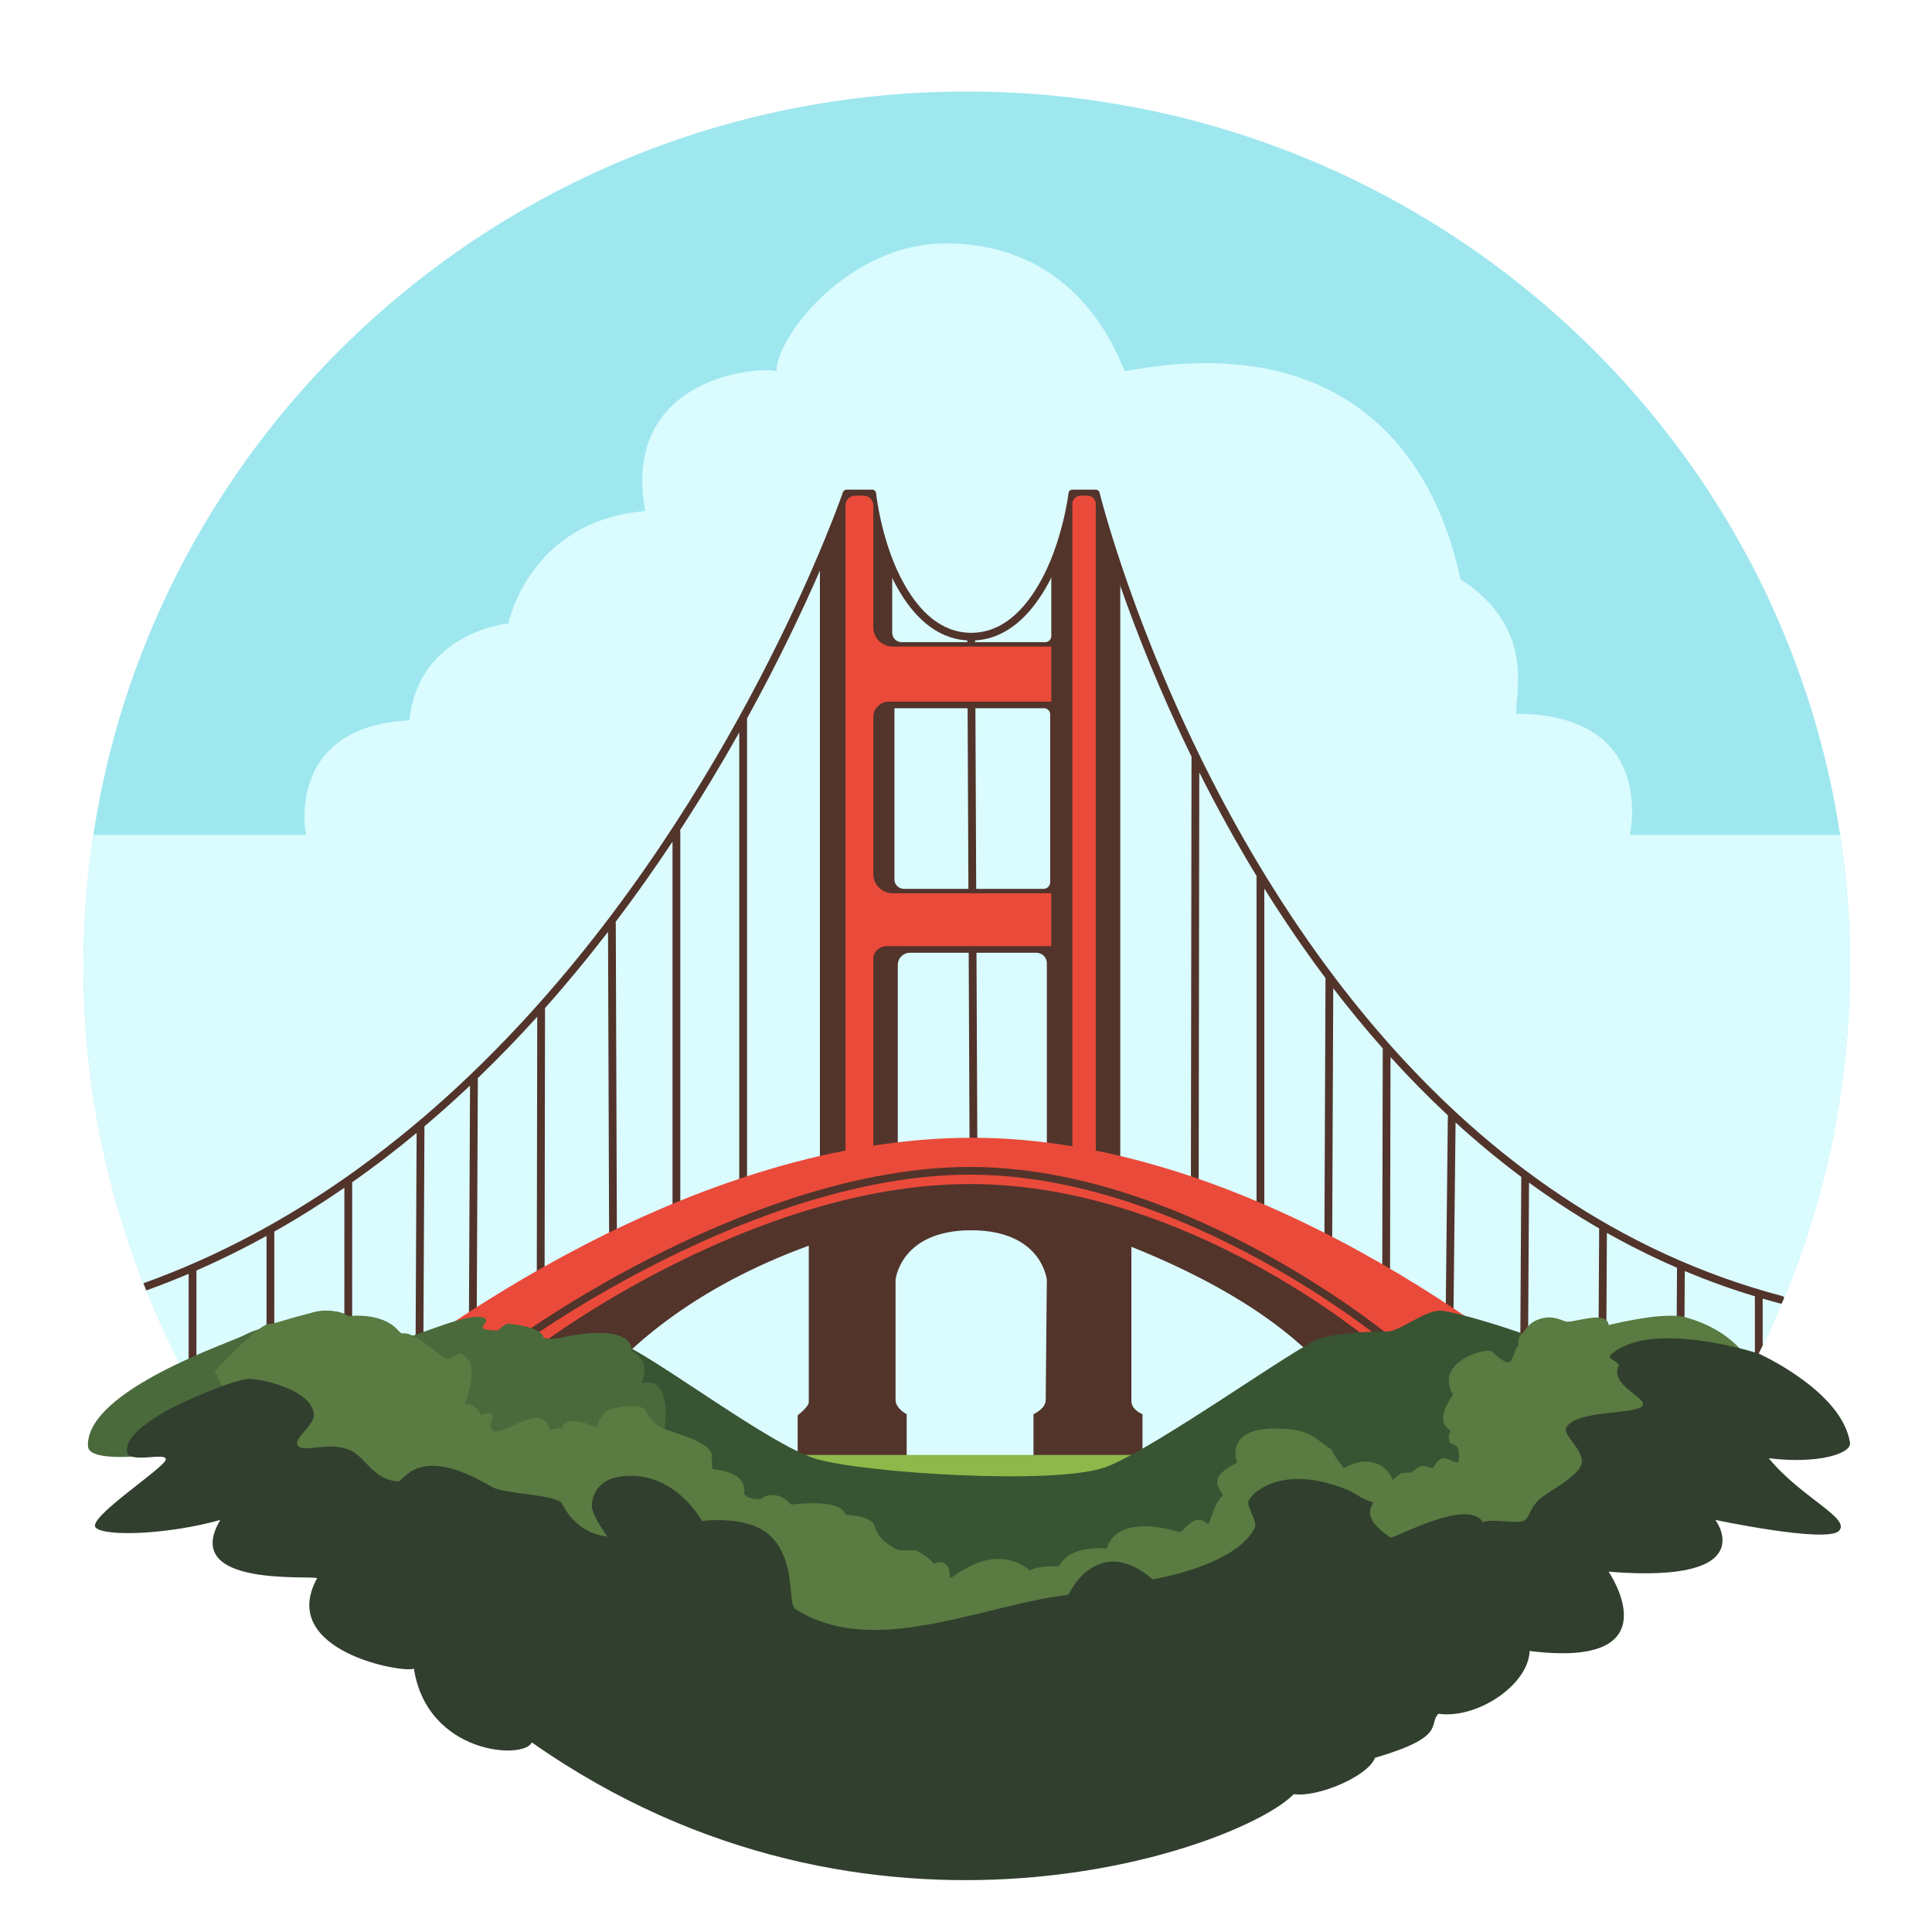
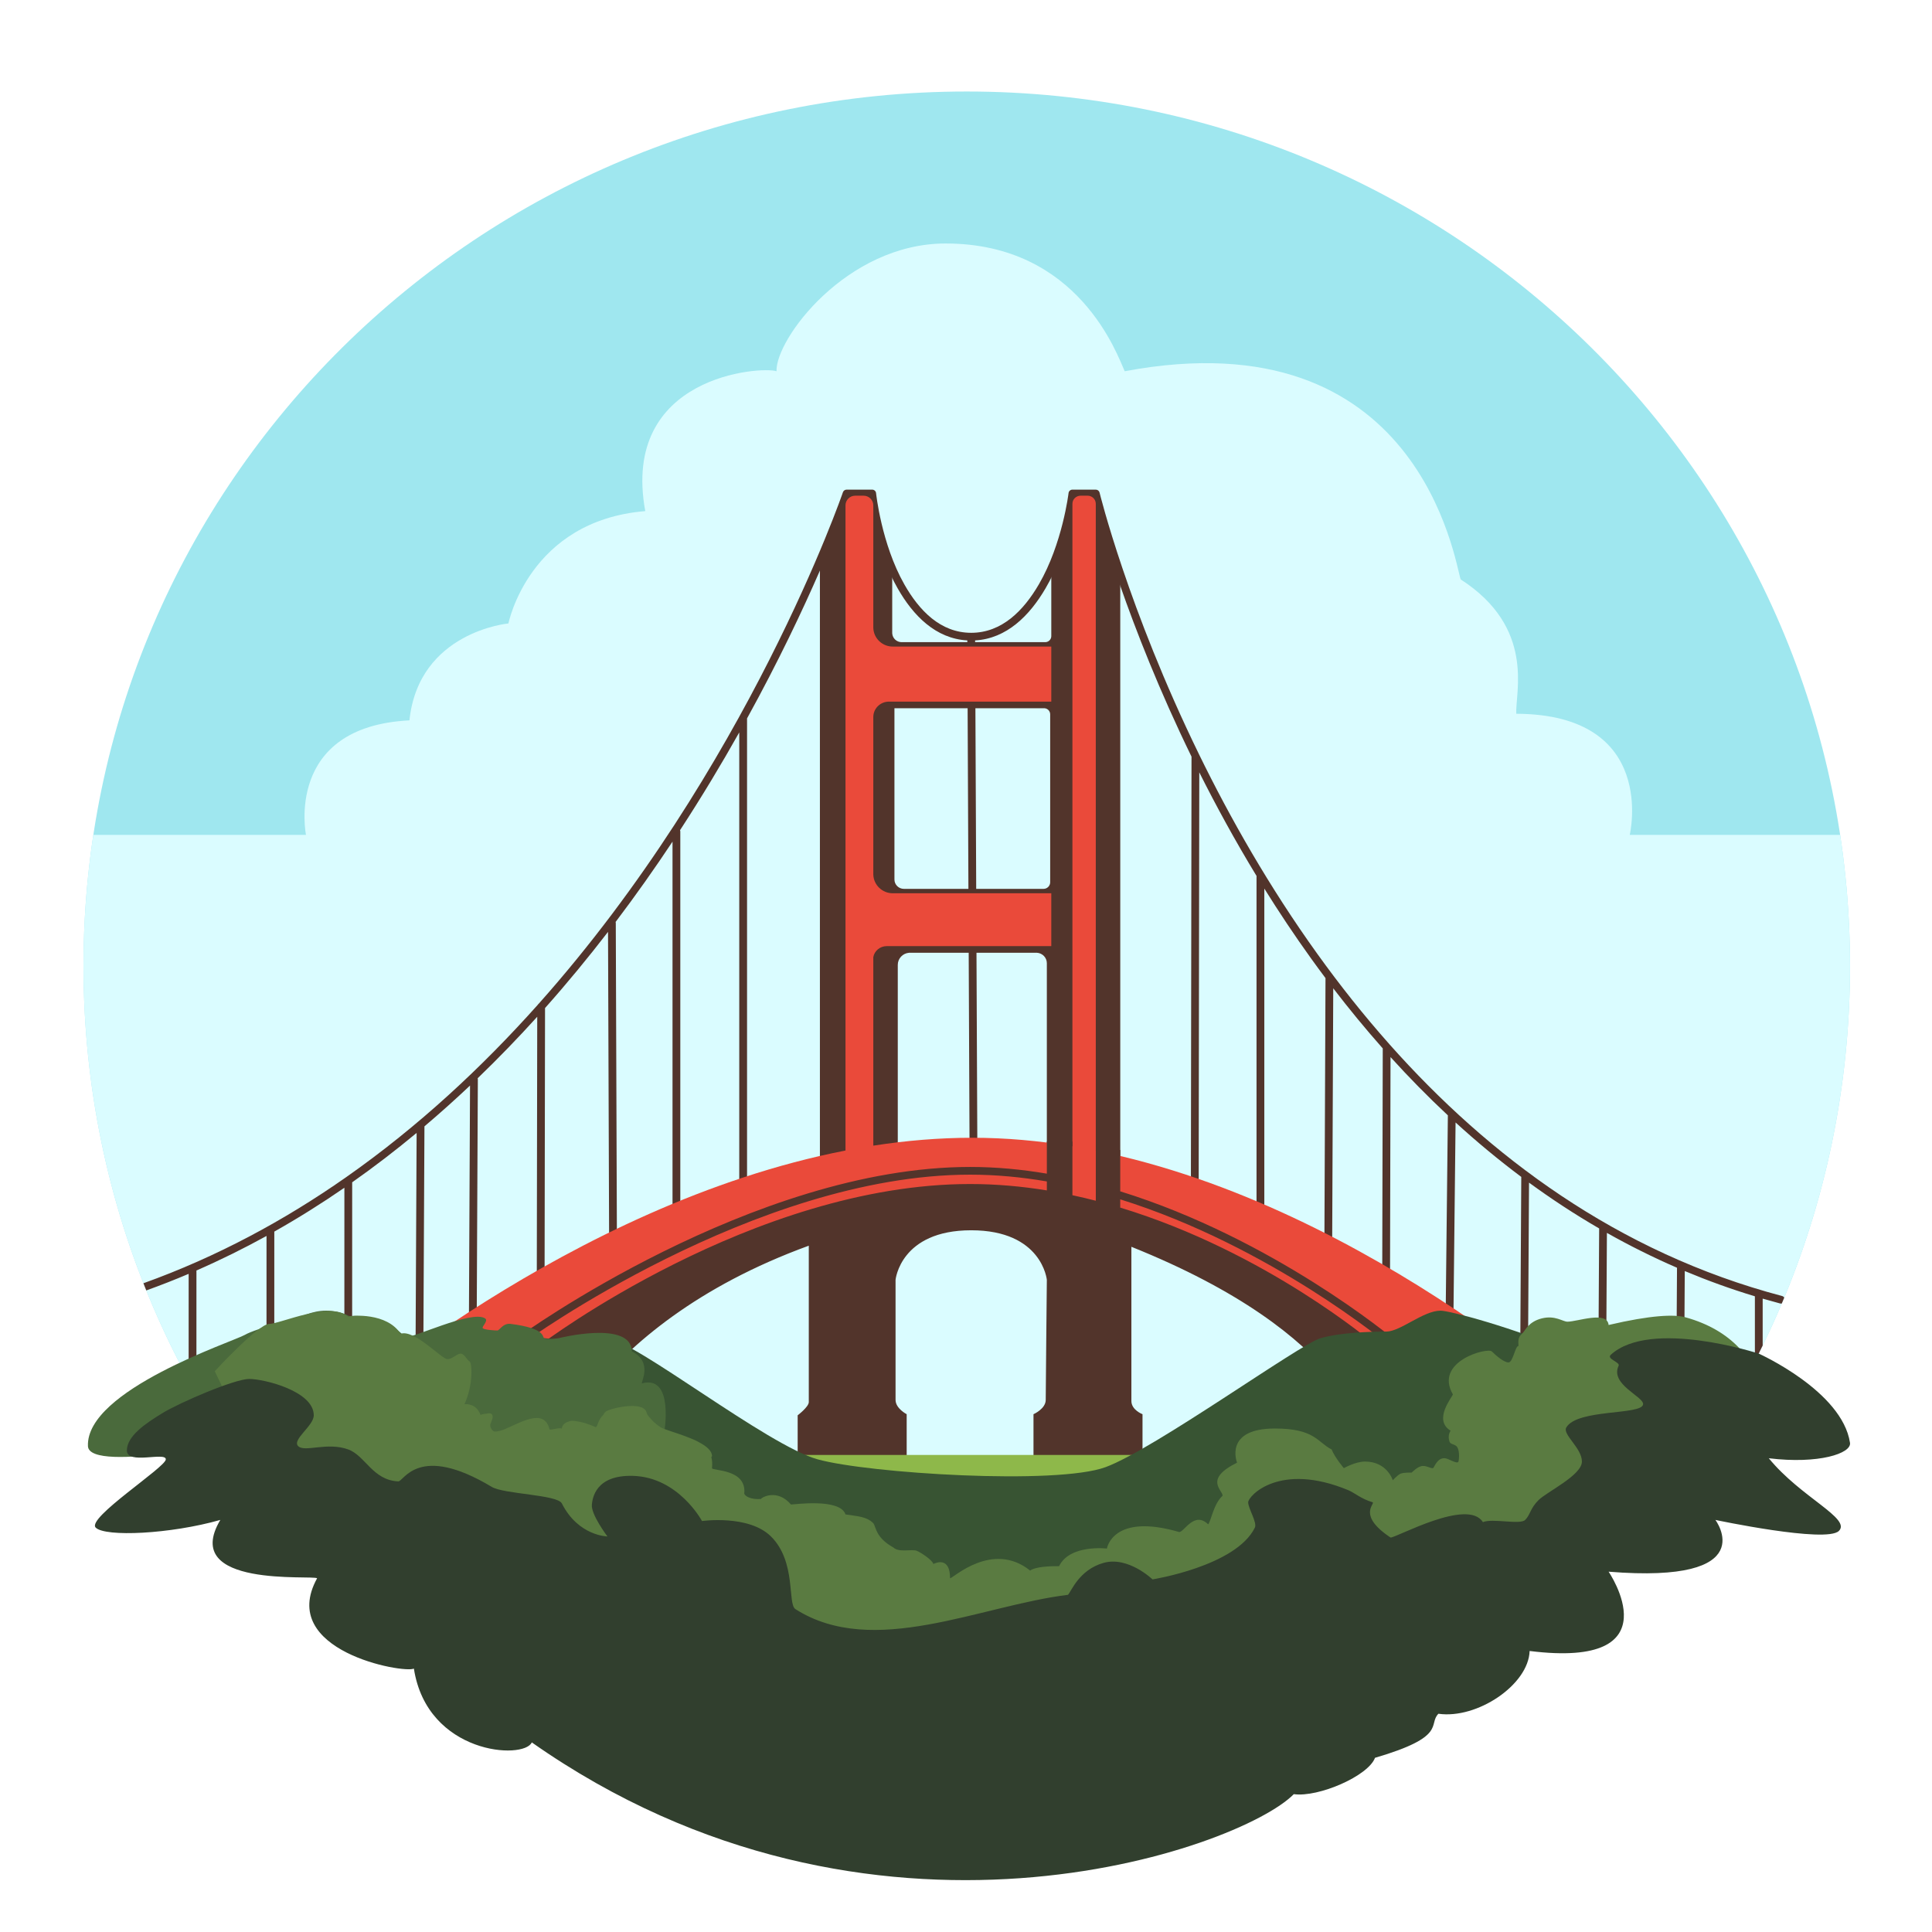
<svg xmlns="http://www.w3.org/2000/svg" width="100%" height="100%" viewBox="0 0 2048 2048" version="1.1" xml:space="preserve" style="fill-rule:evenodd;clip-rule:evenodd;stroke-linejoin:round;stroke-miterlimit:2;">
  <g id="Sky" transform="matrix(1.23439,0,0,1.22209,-297.856,-246.407)">
    <circle cx="1071.5" cy="1039.5" r="758.5" style="fill:rgb(159,231,239);" />
  </g>
  <g id="Clouds" transform="matrix(1.23439,0,0,1.22209,-297.856,-246.407)">
    <clipPath id="_clip1">
      <path d="M1640.85,925.821L2040.16,925.821L2040.16,2010.07L83.73,2010.07L83.73,925.821L504.058,925.821C504.058,925.821 485.207,831.972 592.9,826.47C600.904,749.459 677.921,742.405 677.921,742.405C677.921,742.405 695.483,653.256 795.421,644.965C774.078,527.102 895.444,519.171 908.145,523.644C907.14,495.83 968.329,412.83 1053.35,412.83C1167.99,412.83 1200.99,510.195 1207.15,523.644C1460.55,475.607 1490.68,689.535 1495.65,704.193C1560.09,746.128 1542.42,802.275 1543.41,820.739C1665.42,821.272 1640.85,925.821 1640.85,925.821Z" />
    </clipPath>
    <g clip-path="url(#_clip1)">
      <g>
        <circle cx="1071.5" cy="1039.5" r="758.5" style="fill:rgb(218,252,255);" />
      </g>
    </g>
  </g>
  <g id="Bridge">
    <g transform="matrix(1.1792,0,0,1.16745,-194.5,-180.853)">
      <path d="M1110,732.5L1110,673L1130,603L1150,603L1160,638L1172,679L1172,1215L1106,1196L1106,1029.5C1106,1024.42 1102.01,1020.27 1097,1020.01L1097,1020L982,1020L982,1020.05C976.397,1020.55 972,1025.27 972,1031L972,1201L902,1205L902,662L927,602L946,602L967,669L967,730L967.014,730C967.274,734.459 970.977,738 975.5,738L1104.5,738C1107.54,738 1110,735.536 1110,732.5ZM1104,798L969,798L969,953.5C969,958.191 972.809,962 977.5,962L1103,962C1106.31,962 1109,959.311 1109,956L1109,803.5C1109,800.633 1106.8,798.253 1104,798Z" style="fill:rgb(82,52,43);" />
    </g>
    <g id="Cables" transform="matrix(1.23439,0,0,1.22209,-297.856,-246.407)">
      <clipPath id="_clip2">
        <path d="M403.305,1306.56C391.33,1311.69 379.151,1316.52 366.766,1321.01C365.031,1321.64 363.112,1320.74 362.483,1319.01C361.853,1317.27 362.751,1315.35 364.486,1314.72C427.71,1291.79 485.525,1260.17 538.123,1223.02C538.336,1222.82 538.575,1222.65 538.834,1222.51C600.717,1178.7 655.368,1127.22 703.105,1073.2C703.332,1072.8 703.637,1072.46 704,1072.18C883.786,868.244 965.163,628.605 965.163,628.605C965.624,627.249 966.897,626.337 968.329,626.337L990.3,626.337C991.961,626.337 993.37,627.556 993.609,629.199C993.609,629.199 998.108,673.266 1017.9,708.518C1030.68,731.282 1049.02,750.518 1075.31,750.525L1075.32,750.525C1101.63,750.525 1120.29,731.271 1133.43,708.484C1153.77,673.225 1158.95,629.149 1158.95,629.149C1159.21,627.529 1160.61,626.337 1162.25,626.337L1182.31,626.337C1183.86,626.337 1185.2,627.394 1185.56,628.895C1185.56,628.895 1209.92,729.586 1270.81,855.593C1270.85,855.687 1270.9,855.782 1270.94,855.878C1297.56,910.93 1331.14,970.8 1372.71,1029.21C1391.63,1055.8 1412.21,1082.09 1434.55,1107.48C1434.59,1107.53 1434.63,1107.57 1434.66,1107.62C1519.77,1204.35 1630.31,1288.05 1771.64,1325.78C1773.42,1326.25 1774.48,1328.09 1774,1329.87C1773.53,1331.65 1771.69,1332.71 1769.91,1332.24C1764.91,1330.9 1759.94,1329.51 1755.01,1328.06L1755.01,1381.49C1755.01,1383.34 1753.51,1384.84 1751.67,1384.84C1749.82,1384.84 1748.32,1383.34 1748.32,1381.49L1748.32,1326.05C1727.58,1319.7 1707.51,1312.36 1688.11,1304.14L1687.18,1455.07C1687.17,1456.92 1685.66,1458.41 1683.82,1458.39C1681.98,1458.38 1680.49,1456.88 1680.5,1455.03L1681.44,1301.27C1660.61,1292.16 1640.55,1282.03 1621.24,1271.03L1620.31,1435.01C1620.3,1436.85 1618.8,1438.34 1616.95,1438.33C1615.11,1438.32 1613.62,1436.82 1613.63,1434.97L1614.58,1267.18C1593.61,1254.9 1573.55,1241.6 1554.36,1227.44L1553.44,1384.38C1553.43,1386.22 1551.93,1387.71 1550.08,1387.7C1548.24,1387.69 1546.75,1386.18 1546.76,1384.34L1547.7,1222.48C1527.97,1207.56 1509.17,1191.76 1491.28,1175.26L1489.44,1344.27C1489.42,1346.12 1487.9,1347.6 1486.06,1347.58C1484.21,1347.56 1482.73,1346.05 1482.75,1344.2L1484.66,1169.08C1467.4,1152.8 1450.99,1135.89 1435.42,1118.53L1434.99,1310.81C1434.98,1312.65 1433.48,1314.15 1431.64,1314.15C1429.79,1314.14 1428.3,1312.64 1428.3,1310.8L1428.75,1111.01C1413.81,1093.97 1399.64,1076.54 1386.23,1058.89L1385.31,1281.2C1385.31,1283.05 1383.8,1284.54 1381.95,1284.53C1380.11,1284.52 1378.62,1283.02 1378.63,1281.17L1379.58,1050.03C1375.4,1044.4 1371.29,1038.75 1367.26,1033.09C1352.92,1012.94 1339.53,992.616 1327.04,972.377L1327.04,1249.66C1327.04,1251.51 1325.54,1253.01 1323.7,1253.01C1321.85,1253.01 1320.35,1251.51 1320.35,1249.66L1320.35,962.122C1320.35,961.91 1320.37,961.703 1320.41,961.503C1302,930.936 1285.64,900.661 1271.19,871.56L1270.68,1225.48C1270.67,1227.32 1269.17,1228.82 1267.33,1228.82C1265.48,1228.81 1263.99,1227.31 1263.99,1225.47L1264.52,857.941C1209.16,743.215 1183.92,649.463 1179.71,633.024L1166.96,633.024C1165,643.455 1157.05,680.928 1139.23,711.825C1125.43,735.747 1105.7,755.593 1078.68,757.118L1080.58,1192.33C1080.58,1194.18 1079.09,1195.68 1077.25,1195.69C1075.4,1195.7 1073.9,1194.21 1073.89,1192.36L1071.99,757.119C1044.95,755.606 1025.51,735.739 1012.07,711.791C994.746,680.937 987.369,643.525 985.549,633.024C985.549,633.024 970.703,633.024 970.703,633.024C965.735,647.07 937.297,724.877 882.83,824.772L882.83,1224.83C882.83,1226.67 881.332,1228.17 879.487,1228.17C877.641,1228.17 876.143,1226.67 876.143,1224.83L876.143,836.909C861.064,863.997 844.127,892.536 825.284,921.736C825.432,922.114 825.513,922.525 825.513,922.955L825.513,1247.75C825.513,1249.6 824.015,1251.1 822.169,1251.1C820.324,1251.1 818.826,1249.6 818.826,1247.75L818.826,931.655C803.722,954.646 787.445,977.988 769.971,1001.3C770.058,1001.6 770.105,1001.91 770.106,1002.23L771.061,1273.53C771.068,1275.38 769.575,1276.88 767.73,1276.89C765.884,1276.9 764.381,1275.4 764.374,1273.56L763.446,1009.93C746.511,1032.14 728.485,1054.28 709.35,1076.02L708.968,1305.08C708.964,1306.92 707.464,1308.42 705.618,1308.41C703.773,1308.41 702.277,1306.91 702.281,1305.07L702.65,1083.56C686.386,1101.71 669.34,1119.56 651.5,1136.9C651.599,1137.22 651.652,1137.56 651.65,1137.91L650.695,1343.3C650.686,1345.14 649.181,1346.63 647.336,1346.63C645.491,1346.62 643.999,1345.11 644.008,1343.27L644.938,1143.22C632.283,1155.31 619.236,1167.13 605.793,1178.63L604.841,1373.87C604.832,1375.71 603.326,1377.2 601.481,1377.19C599.636,1377.19 598.145,1375.68 598.154,1373.84L599.078,1184.32C581.312,1199.23 562.867,1213.56 543.733,1227.16L543.702,1419.71C543.702,1421.55 542.204,1423.05 540.358,1423.05C538.513,1423.05 537.015,1421.55 537.015,1419.7L537.045,1231.87C517.682,1245.35 497.625,1258.09 476.863,1269.92L476.832,1464.6C476.832,1466.45 475.333,1467.95 473.488,1467.95C471.643,1467.95 470.145,1466.45 470.145,1464.6L470.175,1273.69C450.727,1284.51 430.668,1294.54 409.993,1303.65L409.973,1404.71C409.972,1406.55 408.474,1408.05 406.628,1408.05C404.783,1408.05 403.285,1406.55 403.286,1404.7L403.305,1306.56Z" />
      </clipPath>
      <g clip-path="url(#_clip2)">
        <g>
          <circle cx="1071.5" cy="1039.5" r="758.5" style="fill:rgb(82,52,43);" />
        </g>
      </g>
    </g>
    <g transform="matrix(1.1792,0,0,1.16745,-194.5,-180.853)">
-       <path d="M950,1024L950,1195.16C979.316,1190.56 1009.07,1188 1039,1188C1069.3,1188 1099.39,1190.77 1129,1195.74L1129,612.35C1129,608.293 1132.29,605 1136.35,605L1142.65,605C1146.71,605 1150,608.293 1150,612.35L1150,1199.64C1399.25,1250.43 1609,1450 1609,1450L1399.44,1447.43C1399.44,1447.43 1279.86,1237 1038,1237C796.142,1237 651.965,1438.28 651.965,1438.28L466,1436C466,1436 676.42,1248.54 925,1199.58L925,613.75C925,608.921 928.921,605 933.75,605L941.25,605C946.079,605 950,608.921 950,613.75L950,725L950.007,725C950.272,734.428 958.009,742 967.5,742L1110,742L1110,792L963,792L963,792.035C955.739,792.549 950,798.609 950,806L950,949C950.265,958.428 958.009,966 967.5,966L1110,966L1110,1014L962,1014C956.058,1014 950.953,1018.33 950,1024Z" style="fill:rgb(234,74,58);" />
+       <path d="M950,1024L950,1195.16C979.316,1190.56 1009.07,1188 1039,1188C1069.3,1188 1099.38,1190.77 1128.99,1195.74L1129,612.35C1129,608.293 1132.29,605 1136.35,605L1142.65,605C1146.71,605 1150,608.293 1150,612.35L1150,1199.64C1399.25,1250.43 1609,1450 1609,1450L1399.44,1447.43C1399.44,1447.43 1279.86,1237 1038,1237C796.142,1237 651.965,1438.28 651.965,1438.28L466,1436C466,1436 676.42,1248.54 925,1199.58L925,613.75C925,608.921 928.921,605 933.75,605L941.25,605C946.079,605 950,608.921 950,613.75L950,725L950.007,725C950.272,734.428 958.009,742 967.5,742L1110,742L1110,792L963,792L963,792.035C955.739,792.549 950,798.609 950,806L950,949C950.265,958.428 958.009,966 967.5,966L1110,966L1110,1014L962,1014C956.058,1014 950.953,1018.33 950,1024Z" style="fill:rgb(234,74,58);" />
    </g>
    <g transform="matrix(1.1792,0,0,1.16745,-194.5,-180.853)">
-       <path d="M1192,1496L1094,1496L1094,1439C1094,1439 1105,1434.15 1105,1426C1105,1417.85 1106,1317 1106,1317C1106,1317 1101.75,1272 1038,1272C974.249,1272 970,1317 970,1317L970,1426C970,1433.84 980,1439 980,1439L980,1496L882,1496L882,1440C882,1440 892,1432.36 892,1428L892,1286C691,1360 652,1496 652,1496L652,1375C652,1375 841.966,1230 1037,1230C1232.03,1230 1400,1375 1400,1375L1400,1487.57C1398.1,1459.39 1376.52,1365.82 1182,1287L1182,1427C1182,1435.25 1192,1439 1192,1439L1192,1496ZM636.045,1373.84C634.477,1374.97 632.288,1374.61 631.159,1373.05C630.031,1371.48 630.388,1369.29 631.955,1368.16C631.955,1368.16 841.686,1214.5 1037,1214.5C1232.42,1214.5 1417.17,1370.25 1417.17,1370.25C1418.68,1371.45 1418.94,1373.65 1417.75,1375.17C1416.55,1376.68 1414.35,1376.94 1412.83,1375.75C1412.83,1375.75 1230.21,1221.5 1037,1221.5C843.681,1221.5 636.045,1373.84 636.045,1373.84Z" style="fill:rgb(82,52,43);" />
+       <path d="M1106.01,1227.66C1083.36,1223.73 1060.26,1221.5 1037,1221.5C843.681,1221.5 636.045,1373.84 636.045,1373.84C634.477,1374.97 632.288,1374.61 631.159,1373.05C630.031,1371.48 630.388,1369.29 631.955,1368.16C631.955,1368.16 841.686,1214.5 1037,1214.5C1060.25,1214.5 1083.35,1216.7 1106.01,1220.59L1106.01,1191.36L1128.99,1191.36L1128.99,1240.17C1136.08,1241.7 1143.09,1243.37 1150.02,1245.18L1150.02,1199.07L1171.98,1199.07L1171.98,1236.65C1309.69,1279.65 1417.17,1370.25 1417.17,1370.25C1418.68,1371.45 1418.94,1373.65 1417.75,1375.17C1416.55,1376.68 1414.35,1376.94 1412.83,1375.75C1412.83,1375.75 1307.39,1286.69 1171.98,1243.91L1171.98,1251.41C1303.56,1291.75 1400,1375 1400,1375L1400,1487.57C1398.1,1459.39 1376.52,1365.82 1182,1287L1182,1427C1182,1435.25 1192,1439 1192,1439L1192,1496L1094,1496L1094,1439C1094,1439 1105,1434.15 1105,1426C1105,1417.85 1106,1317 1106,1317C1106,1317 1101.75,1272 1038,1272C974.249,1272 970,1317 970,1317L970,1426C970,1433.84 980,1439 980,1439L980,1496L882,1496L882,1440C882,1440 892,1432.36 892,1428L892,1286C691,1360 652,1496 652,1496L652,1375C652,1375 841.966,1230 1037,1230C1060.48,1230 1083.56,1232.1 1106.01,1235.8L1106.01,1227.66Z" style="fill:rgb(82,52,43);" />
    </g>
  </g>
  <g id="Foliage">
    <g transform="matrix(1.22849,0,0,1.16745,-253.403,-180.853)">
      <rect x="884" y="1476" width="311" height="34" style="fill:rgb(142,184,74);" />
    </g>
    <g transform="matrix(1.1792,0,0,1.16745,-194.5,-180.853)">
      <path d="M408,1479C408,1479 604.087,1360.05 637,1367C669.913,1373.95 689.723,1371 712,1371C734.277,1371 854.479,1467.25 900,1480C945.521,1492.75 1114.96,1503.52 1159,1487C1203.04,1470.48 1333.49,1375.37 1352,1370C1370.51,1364.63 1398.05,1364 1411,1364C1423.95,1364 1444.25,1345 1460,1345C1475.75,1345 1687,1404.67 1687,1475C1687,1545.33 1183,1618 1183,1618L769,1605L408,1479Z" style="fill:rgb(56,84,51);" />
    </g>
    <g transform="matrix(1.1792,0,0,1.16745,-194.5,-180.853)">
      <path d="M529,1369C534.489,1370.99 589,1344 601,1352C604.359,1354.24 597.579,1359.58 599,1361C600.421,1362.42 609.944,1363 612,1363C614.056,1363 617.042,1356.1 624,1357C655,1361 652.339,1368.34 654,1370C655.661,1371.66 667,1370 667,1370C667,1370 732.368,1353.31 733,1382C752.07,1391.72 740.923,1409.92 742,1411C771.308,1403.02 762,1456 762,1456L770,1487L414,1479L392,1461C392,1461 245.006,1493.65 244,1468C242,1417 374.626,1373.08 385,1367C395.374,1360.92 435,1351 435,1351C435,1351 445.068,1345 458,1345C470.932,1345 479,1350 479,1350C479,1350 508.631,1346.3 529,1369Z" style="fill:rgb(74,106,60);" />
    </g>
    <g transform="matrix(1.1792,0,0,1.16745,-194.5,-180.853)">
      <path d="M470,1537C438,1513 398,1484 398,1484L358,1400C358,1400 397.106,1357 407,1357C416.894,1357 461.384,1336 478,1350.44C481.237,1349.11 513.081,1346.72 525,1366C537.251,1361.54 562.132,1389 567,1389C571.868,1389 575.552,1384 579,1384C582.448,1384 584.707,1389.88 587,1391C589.249,1392.1 590.699,1411.62 582.488,1429.94C584.637,1429.72 593.299,1429.52 596.876,1439.64C597.992,1439.21 600.019,1438.57 602.014,1438.58C603.9,1438.06 605.861,1437.86 607,1439C609.005,1441.01 606.814,1445.28 605.641,1448.44C605.561,1450.18 606.05,1452.05 608,1454C609.421,1455.42 612.95,1454.67 617.519,1453.08C631.809,1447.4 654.164,1432.39 658.976,1452.9C661.244,1453.39 666.827,1451.07 670,1452C670,1451.37 670.595,1447.26 675.848,1445.77C676.688,1445.33 677.714,1445.05 679,1445C680.414,1444.95 681.972,1445.13 683.583,1445.46C687.818,1446.02 693.363,1447.61 700.619,1450.83C702.345,1449.79 702.439,1444.2 707.397,1439.51C707.887,1438.47 708.414,1437.59 709,1437C712.242,1433.76 742.894,1426.52 746,1437C746.252,1437.85 746.55,1438.66 746.892,1439.43C749.424,1442.62 752.298,1446.66 759,1451C761.778,1452.8 773.843,1456.02 784.92,1460.57C787.883,1461.7 790.704,1462.95 793.249,1464.43C799.987,1468.02 805,1472.22 805,1477C805,1477.31 804.793,1477.6 804.389,1477.89C805.165,1480.78 805.41,1484.11 805,1488C805.089,1490.55 836.187,1488.43 834,1511C834.511,1513.56 840.229,1516.67 849,1516C849.626,1514.48 863.627,1506.46 876,1521C877.724,1521.21 920.05,1514.85 925,1530C934.443,1531.58 943.857,1531.66 950,1538C952.657,1541.54 951.832,1550.86 968,1560C972.848,1564.85 984.867,1561.3 989,1563C993.133,1564.7 1003.11,1571.54 1004,1575C1006.89,1573.53 1019,1568.69 1019,1588C1021.59,1588 1057.16,1553.62 1091,1581C1093.22,1579.18 1100.54,1576.77 1117,1577C1126.67,1556.92 1160,1561 1160,1561C1160,1561 1164.95,1528.32 1225,1546C1229.53,1546 1238.48,1526.69 1251,1539C1253.49,1536.51 1255.77,1520.52 1264,1513C1264,1507.8 1247,1498 1277,1483C1277,1483 1264.73,1452 1311,1452C1347,1452 1349.18,1464.45 1362,1471C1364.9,1478.36 1373,1488 1373,1488C1373,1488 1383.4,1482 1392,1482C1412,1482 1417,1499 1417,1499C1417,1499 1421.31,1494.16 1424,1493C1426.69,1491.84 1434,1492 1434,1492C1434,1492 1439.63,1486 1444,1486C1448.37,1486 1450.02,1488 1453,1488C1454.28,1488 1456.47,1478.32 1464,1479C1467.11,1479.28 1475.16,1484.77 1476,1482C1476.61,1479.98 1477.16,1472.71 1475,1469C1473.28,1466.04 1468.96,1466.75 1468,1464C1465.98,1458.22 1468.73,1454.27 1469,1454C1452.74,1444.12 1470.88,1422.97 1471,1421C1453.84,1390.91 1502.18,1378.18 1506,1382C1509.82,1385.82 1516.92,1392 1521,1392C1525.08,1392 1526.96,1377 1530,1377C1529.47,1369.68 1530.39,1368.61 1534,1365C1535.91,1363.09 1539,1355 1551,1352C1563,1349 1569.79,1355 1574,1355C1582.94,1355 1609.77,1344.8 1611,1358C1649,1349 1670.05,1348.22 1680,1351C1766,1375 1753,1460 1753,1460L1625.94,1479L1477,1627L1272,1639L904,1682L507,1547L470,1537Z" style="fill:rgb(90,123,65);" />
    </g>
    <g transform="matrix(1.1792,0,0,1.16745,-194.5,-180.853)">
      <path d="M311,1438C326.362,1428.52 375.695,1407 389,1407C402.305,1407 447,1418 447,1440C447,1449.68 427.145,1462.14 433,1468C438.855,1473.86 459,1464 478,1471C493.307,1476.64 500,1499 523,1500C527.873,1500.21 541,1465 607,1505C617.99,1511.66 666,1512 670,1520C684.866,1549.73 711,1550 711,1550C711,1550 696,1530 697,1521C697.596,1515.64 700,1494 734,1495C774.982,1496.2 796,1536 796,1536C796,1536 838,1530 858,1550C881.022,1573.02 872.654,1611.28 880,1616C950,1661 1045.83,1612.84 1125,1603C1127.92,1600.08 1134.86,1580.28 1157,1574C1179.14,1567.72 1201,1589 1201,1589C1201,1589 1276,1577 1293,1542C1295.26,1537.34 1287,1524.63 1287,1519C1287,1513.37 1315,1482 1377,1508C1382.6,1510.35 1388.75,1516.05 1399,1519C1400.86,1520.86 1385.06,1530.88 1415,1551C1420.58,1551 1484.32,1514.96 1498,1537C1506.49,1533.29 1531.36,1539.64 1536,1535C1540.64,1530.36 1540.44,1524.56 1548,1517C1555.56,1509.44 1587,1494.44 1587,1482C1587,1469.56 1569.24,1457.4 1573,1451C1583,1434 1641,1440 1642,1430C1642.7,1422.98 1612,1412 1620,1395C1621.56,1391.69 1608.78,1388.87 1613,1385C1649,1352 1746,1384 1746,1384C1746,1384 1821,1418 1828,1465C1829.43,1474.57 1799.92,1484.54 1755,1479C1783.84,1514.65 1829.34,1533.66 1818,1545C1806.66,1556.34 1707,1535 1707,1535C1707,1535 1750.38,1593.39 1611,1582C1611,1582 1671.04,1670.56 1540,1654C1539.03,1684.6 1493,1716 1458,1711C1448.44,1720.74 1466.39,1731.69 1401,1751C1395.02,1767.42 1350.26,1787.09 1328,1784C1279.96,1833.46 948.579,1953.69 643,1737C636,1753 549,1748 537,1670C527.939,1674.58 414,1654 450,1588C446.761,1584.76 326.421,1597.24 363,1535C317.839,1547.95 259.611,1550.61 251,1542C242.389,1533.39 314,1487.12 314,1480C314,1472.88 279,1485.17 279,1472C279,1458.83 295.638,1447.48 311,1438Z" style="fill:rgb(49,63,46);" />
    </g>
  </g>
</svg>
